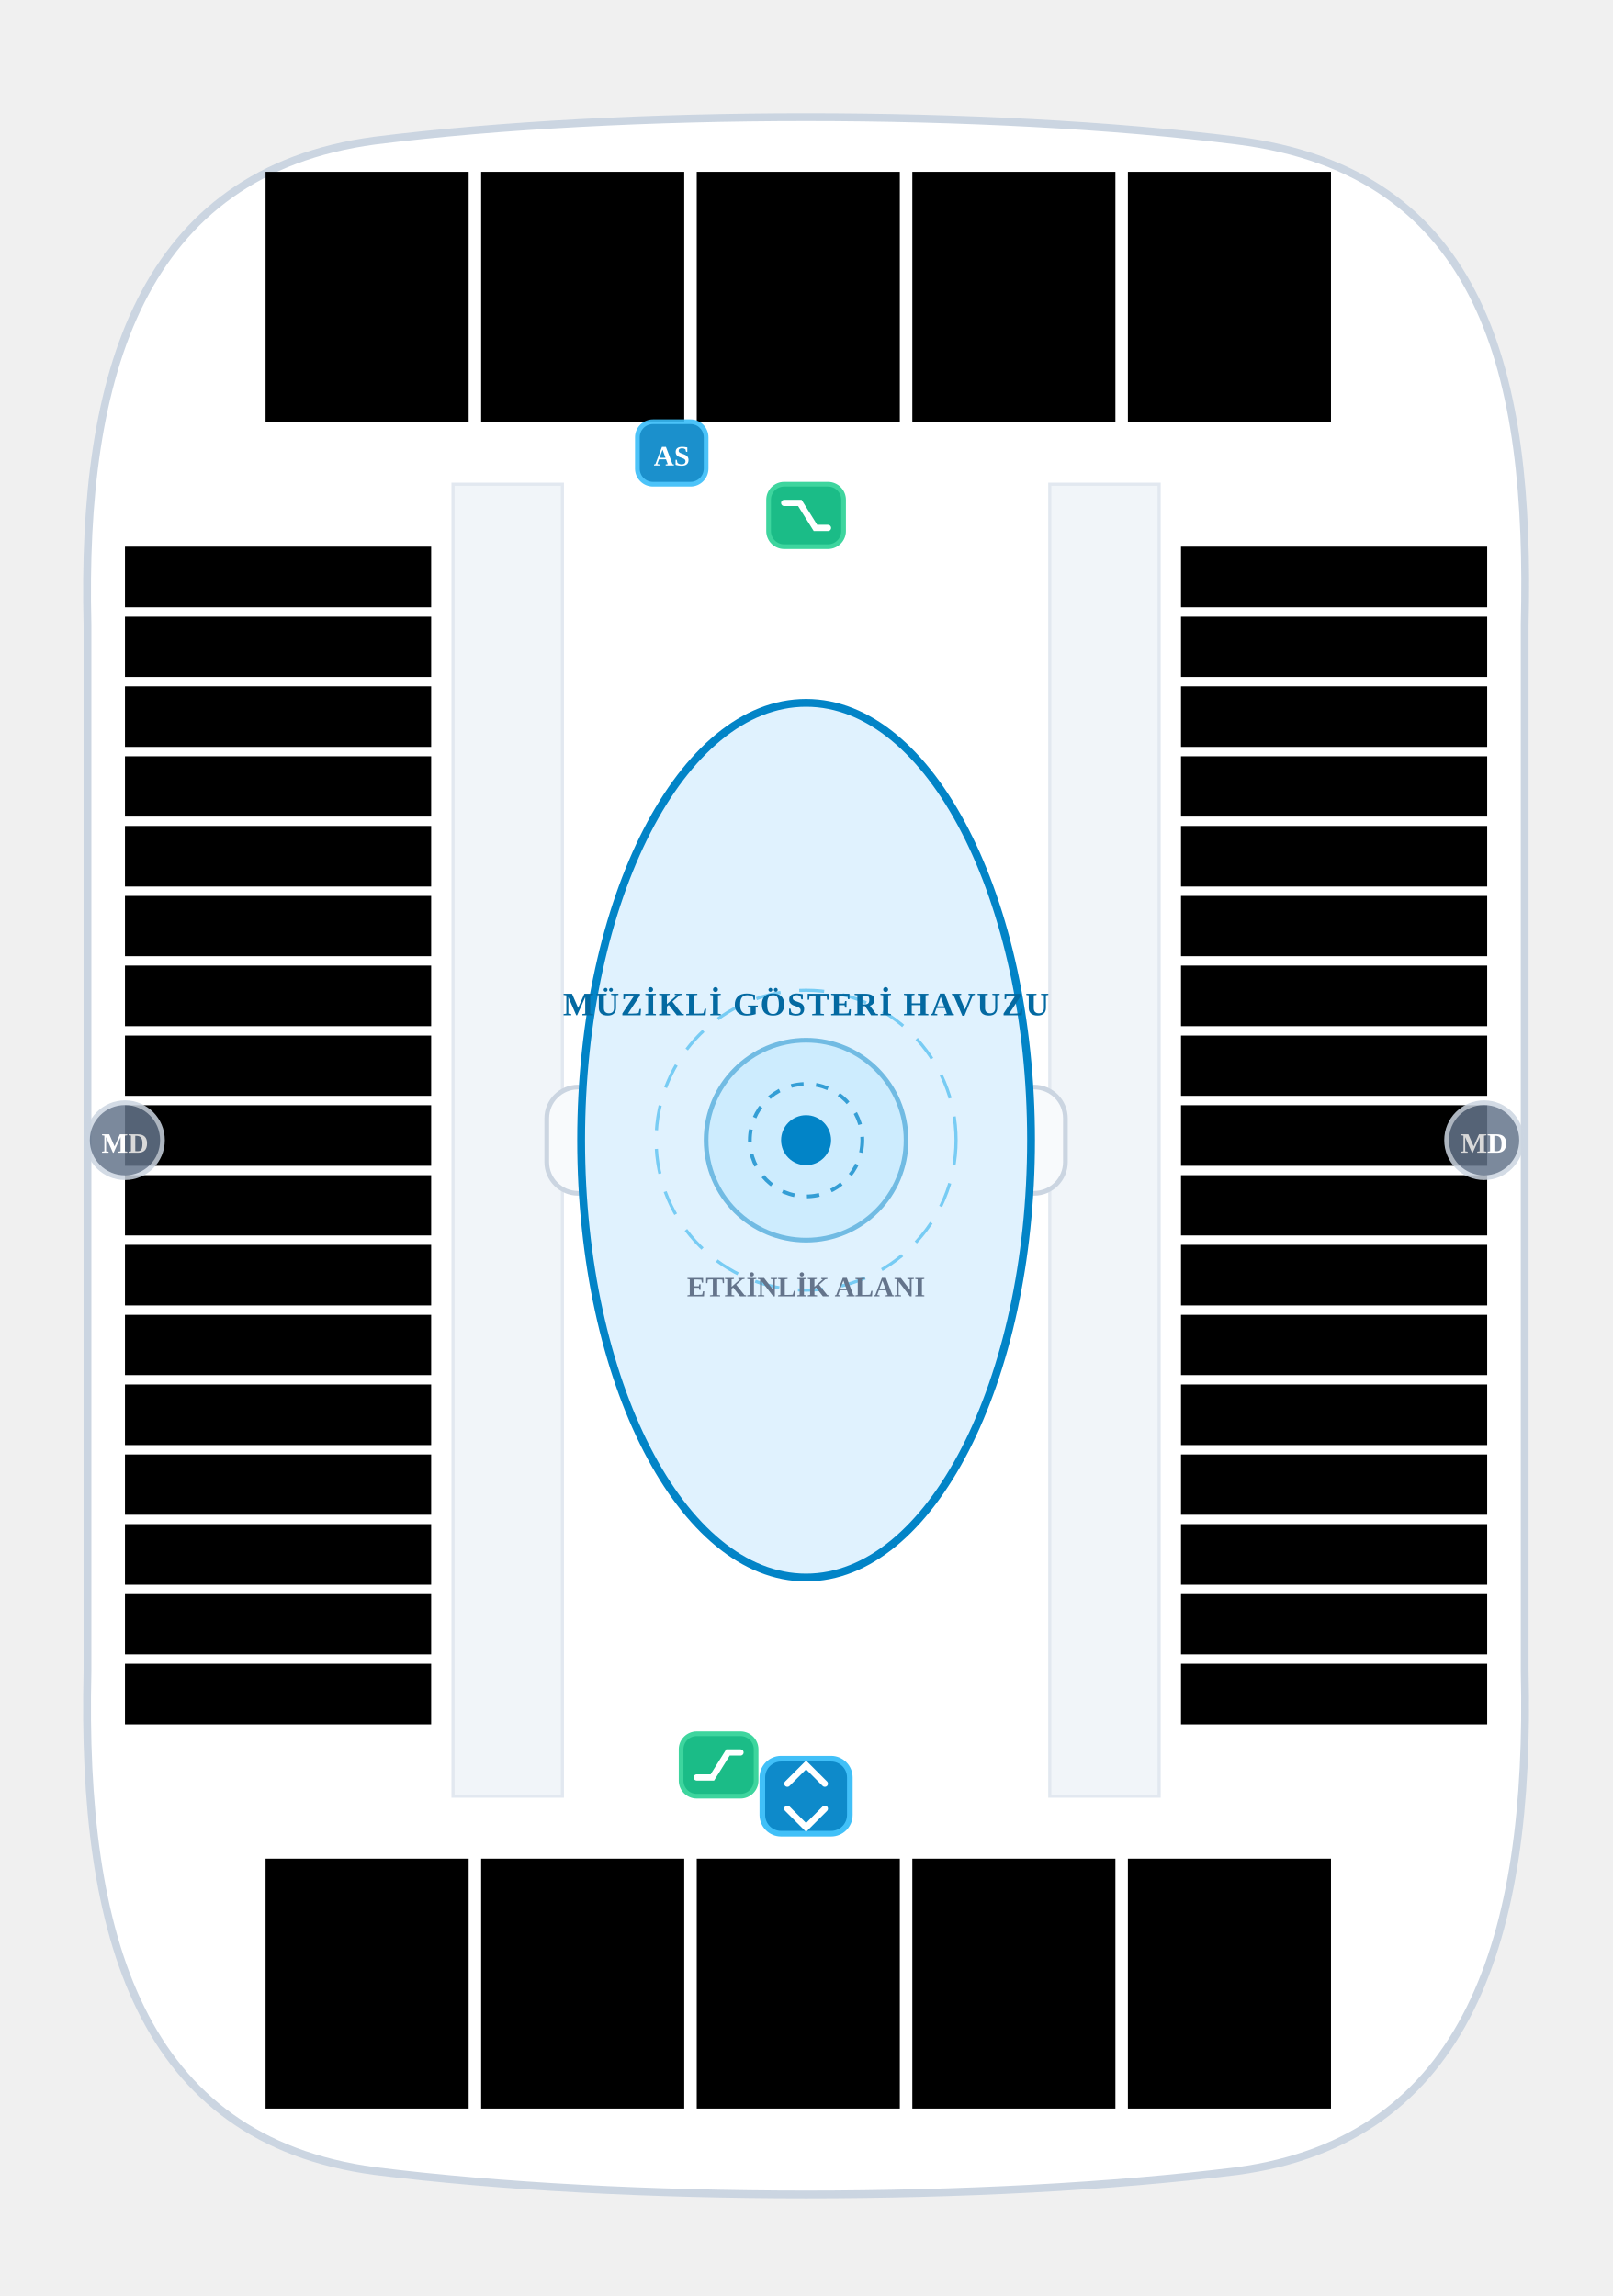
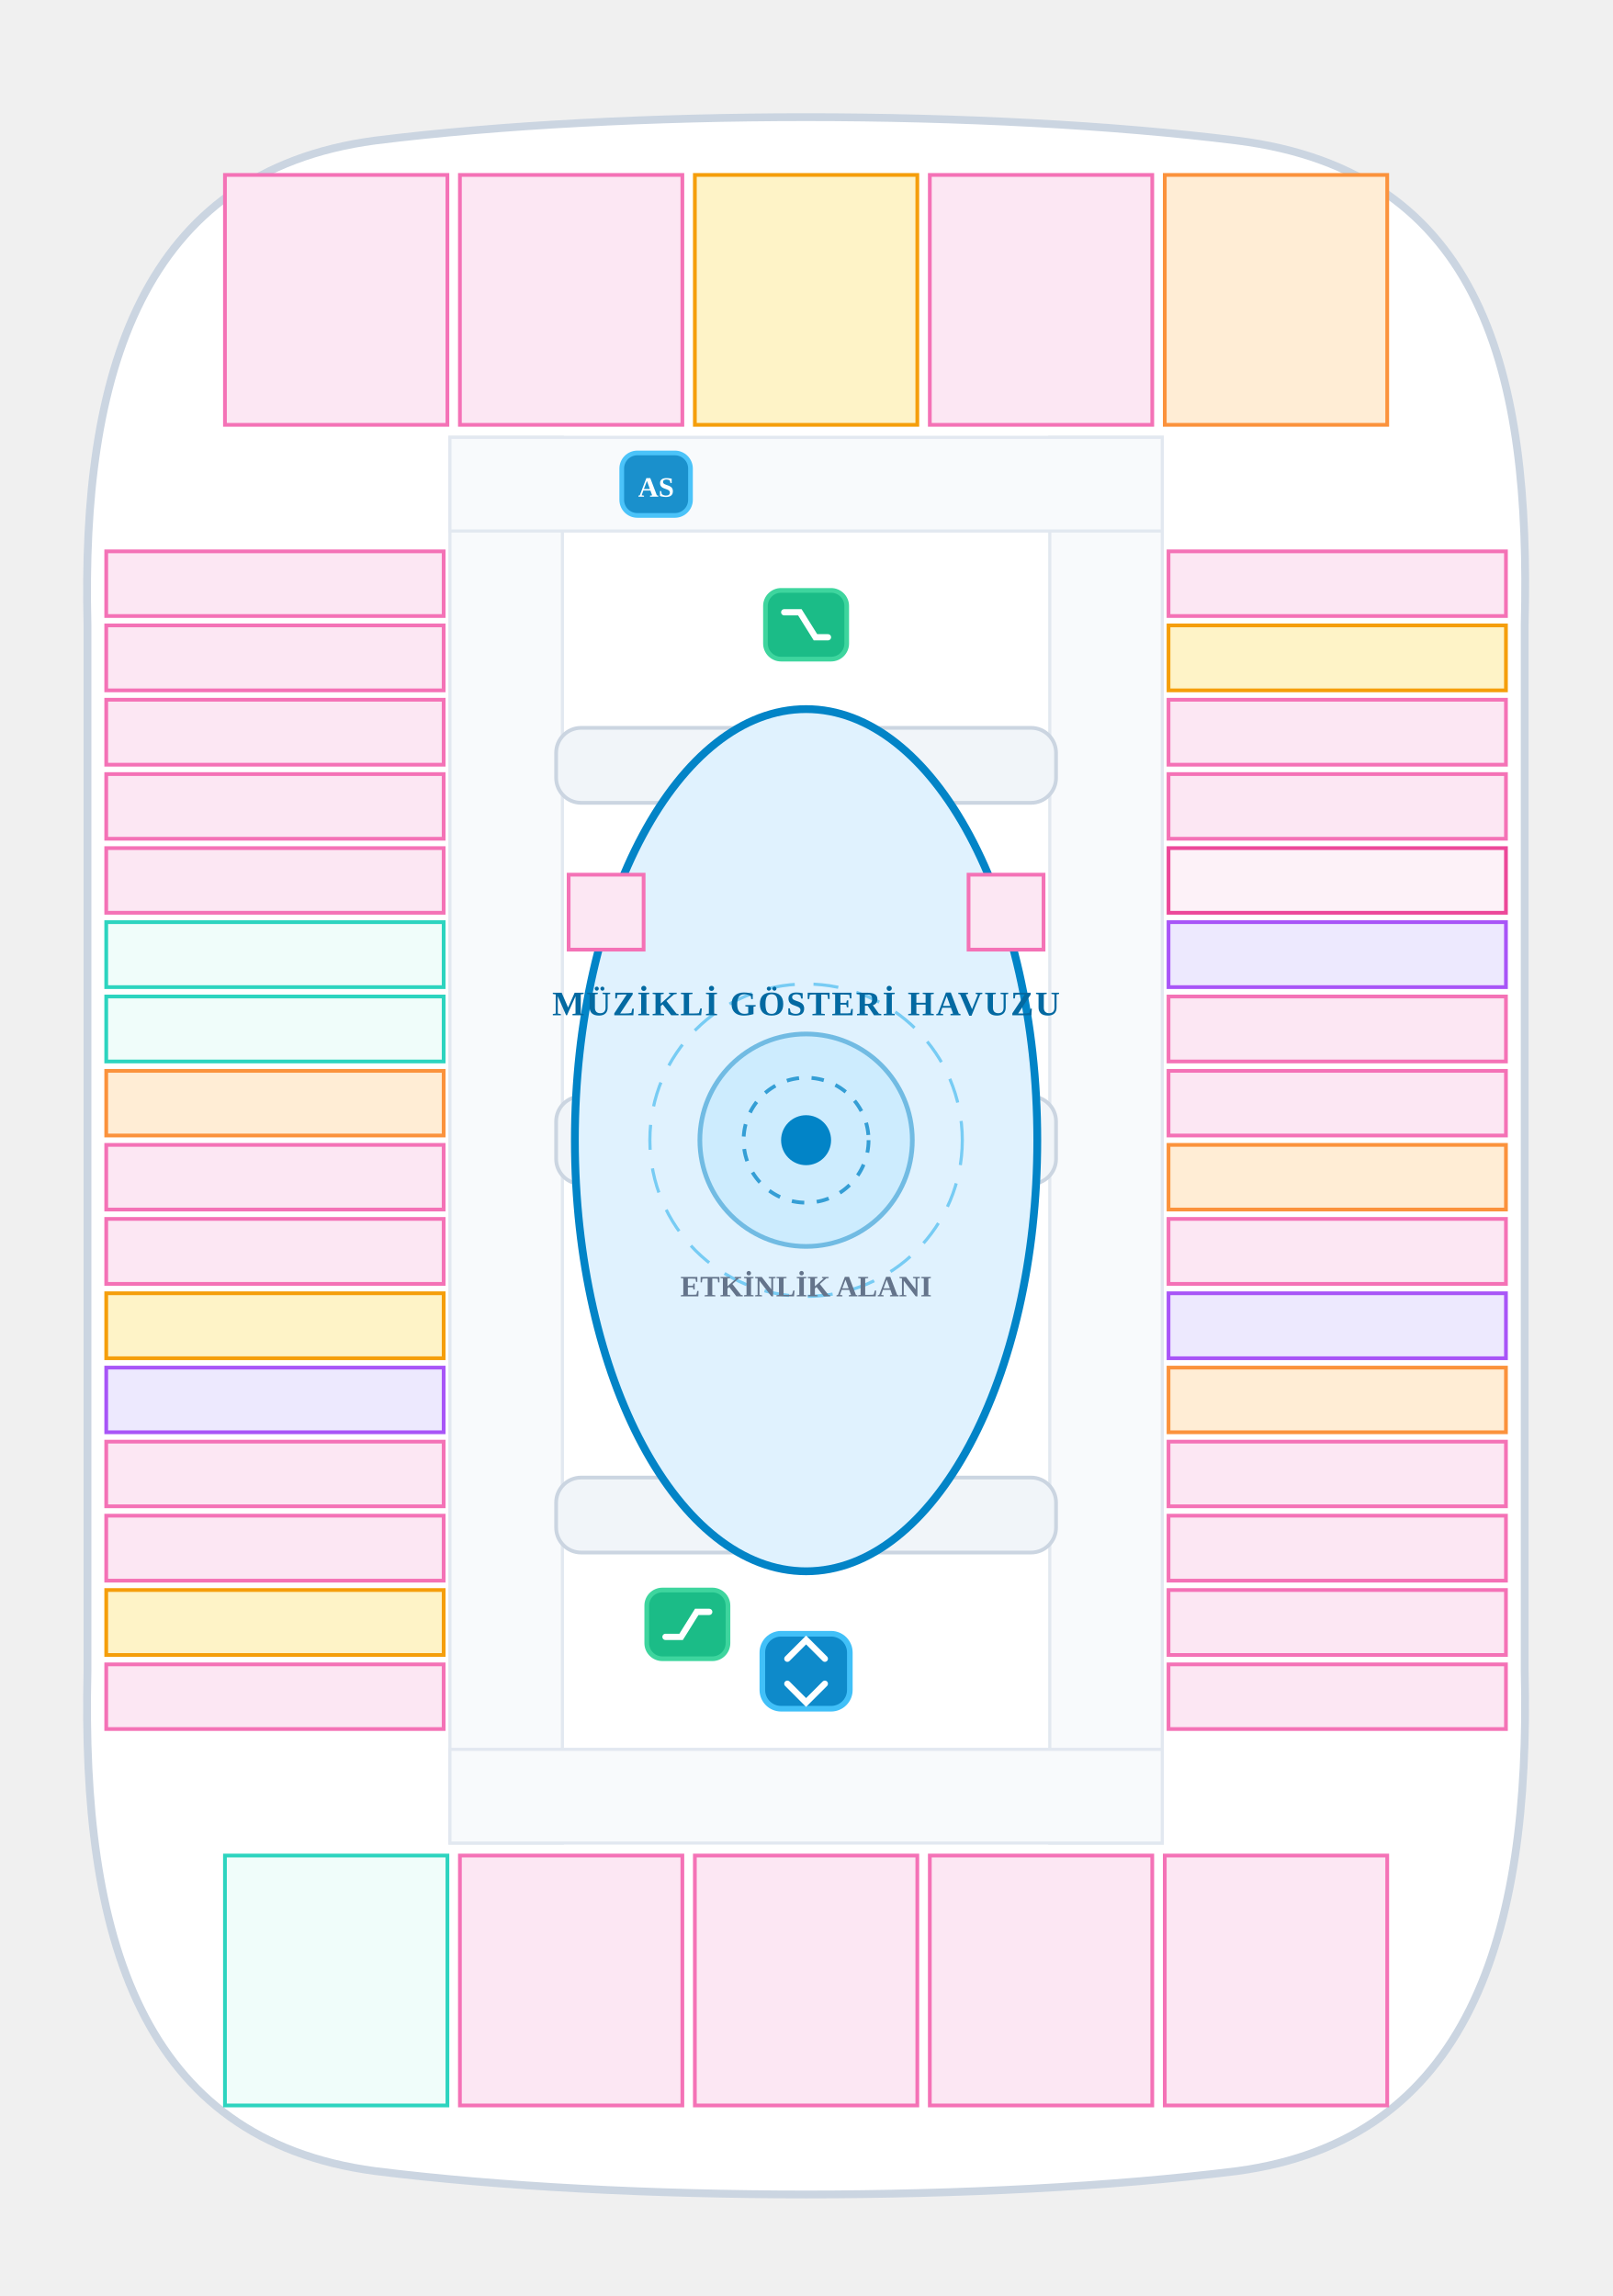
<svg xmlns="http://www.w3.org/2000/svg" viewBox="0 0 516 735" width="100%" height="100%" class="map__svg">
  <defs>
    <filter id="slab-shadow" x="-5%" y="-5%" width="110%" height="110%">
      <feDropShadow dx="0" dy="4" stdDeviation="6" flood-opacity="0.08" />
    </filter>
-     <linearGradient id="atriumGrad" x1="0%" y1="0%" x2="100%" y2="100%">
-       <stop offset="0%" stop-color="#f0f9ff" stop-opacity="0.95" />
-       <stop offset="100%" stop-color="#e0f2fe" stop-opacity="0.95" />
+     <linearGradient id="fountainWaterGrad" x1="0%" y1="0%" x2="100%" y2="100%">
+       <stop offset="0%" stop-color="#38bdf8" stop-opacity="0.5" />
+       <stop offset="100%" stop-color="#0284c7" stop-opacity="0.35" />
    </linearGradient>
-     <linearGradient id="fountainGrad" x1="0%" y1="0%" x2="100%" y2="100%">
-       <stop offset="0%" stop-color="#38bdf8" stop-opacity="0.35" />
-       <stop offset="100%" stop-color="#0284c7" stop-opacity="0.25" />
+     <linearGradient id="atriumVoidGrad" x1="0%" y1="0%" x2="100%" y2="100%">
+       <stop offset="0%" stop-color="#f8fafc" stop-opacity="0.95" />
+       <stop offset="100%" stop-color="#f1f5f9" stop-opacity="0.95" />
    </linearGradient>
  </defs>
  <g id="FloorSlab" class="map__slab">
    <path id="slab_outer_4" class="slab corridor-path" d="M 120 45 C 200 35, 316 35, 396 45 C 475 55, 490 120, 488 200 L 488 535 C 490 620, 470 685, 396 695 C 316 705, 200 705, 120 695 C 45 685, 26 620, 28 535 L 28 200 C 26 120, 45 55, 120 45 Z" fill="#ffffff" stroke="#cbd5e1" stroke-width="2.5" />
-     <path class="corridor-lane" d="M 145 155 L 180 155 L 180 575 L 145 575 Z" fill="#f1f5f9" stroke="#e2e8f0" stroke-width="1" />
-     <path class="corridor-lane" d="M 336 155 L 371 155 L 371 575 L 336 575 Z" fill="#f1f5f9" stroke="#e2e8f0" stroke-width="1" />
-     <rect x="175" y="348" width="166" height="34" rx="10" fill="#f8fafc" stroke="#cbd5e1" stroke-width="1.5" />
+     <path class="corridor-lane" d="M 144 140 L 180 140 L 180 590 L 144 590 Z" fill="#f8fafc" stroke="#e2e8f0" stroke-width="1" />
+     <path class="corridor-lane" d="M 336 140 L 372 140 L 372 590 L 336 590 Z" fill="#f8fafc" stroke="#e2e8f0" stroke-width="1" />
+     <path class="corridor-lane" d="M 144 140 L 372 140 L 372 170 L 144 170 Z" fill="#f8fafc" stroke="#e2e8f0" stroke-width="1" />
+     <path class="corridor-lane" d="M 144 560 L 372 560 L 372 590 L 144 590 Z" fill="#f8fafc" stroke="#e2e8f0" stroke-width="1" />
+     <rect x="178" y="233" width="160" height="24" rx="8" fill="#f1f5f9" stroke="#cbd5e1" stroke-width="1.2" />
+     <rect x="178" y="351" width="160" height="28" rx="8" fill="#f1f5f9" stroke="#cbd5e1" stroke-width="1.2" />
+     <rect x="178" y="473" width="160" height="24" rx="8" fill="#f1f5f9" stroke="#cbd5e1" stroke-width="1.2" />
  </g>
  <g id="FloorVoids">
-     <ellipse cx="258" cy="365" rx="72" ry="140" fill="#e0f2fe" stroke="#0284c7" stroke-width="2.5" class="central-fountain" />
-     <circle cx="258" cy="365" r="32" fill="#bae6fd" opacity="0.5" stroke="#0284c7" stroke-width="1.5" />
+     <ellipse cx="258" cy="365" rx="74" ry="138" fill="#e0f2fe" stroke="#0284c7" stroke-width="2.5" class="central-fountain" />
+     <circle cx="258" cy="365" r="34" fill="#bae6fd" opacity="0.5" stroke="#0284c7" stroke-width="1.5" />
    <circle cx="258" cy="365" r="8" fill="#0284c7" />
-     <circle cx="258" cy="365" r="18" fill="none" stroke="#0284c7" stroke-width="1.2" stroke-dasharray="4 4" opacity="0.75" />
-     <circle cx="258" cy="365" r="48" fill="none" stroke="#0ea5e9" stroke-width="1" stroke-dasharray="8 6" opacity="0.5" />
-     <text x="258" y="325" text-anchor="middle" fill="#0369a1" font-size="10.5" font-weight="800" letter-spacing="0.5">MÜZİKLİ GÖSTERİ HAVUZU</text>
-     <text x="258" y="415" text-anchor="middle" fill="#64748b" font-size="9" font-weight="600">ETKİNLİK ALANI</text>
+     <circle cx="258" cy="365" r="20" fill="none" stroke="#0284c7" stroke-width="1.2" stroke-dasharray="4 4" opacity="0.75" />
+     <circle cx="258" cy="365" r="50" fill="none" stroke="#0ea5e9" stroke-width="1" stroke-dasharray="8 6" opacity="0.5" />
+     <text x="258" y="325" text-anchor="middle" fill="#0369a1" font-size="11" font-weight="800" letter-spacing="0.5">MÜZİKLİ GÖSTERİ HAVUZU</text>
+     <text x="258" y="415" text-anchor="middle" fill="#64748b" font-size="9.5" font-weight="600">ETKİNLİK ALANI</text>
  </g>
  <g id="FloorRooms">
-     <path id="room_4_1" class="room room--shop room--tenant g-accessories cat-accessories store-polygon" d="M 40.0 175.0 L 138.0 175.0 L 138.0 194.4 L 40.0 194.4 Z" fillRule="evenodd" data-id="store_4_1" />
-     <path id="room_4_2" class="room room--shop room--tenant g-fashion cat-fashion store-polygon" d="M 40.0 197.4 L 138.0 197.4 L 138.0 216.7 L 40.0 216.7 Z" fillRule="evenodd" data-id="store_4_2" />
-     <path id="room_4_3" class="room room--shop room--tenant g-fashion cat-fashion store-polygon" d="M 40.0 219.7 L 138.0 219.7 L 138.0 239.1 L 40.0 239.1 Z" fillRule="evenodd" data-id="store_4_3" />
-     <path id="room_4_4" class="room room--shop room--tenant g-accessories cat-accessories store-polygon" d="M 40.0 242.1 L 138.0 242.1 L 138.0 261.4 L 40.0 261.4 Z" fillRule="evenodd" data-id="store_4_4" />
-     <path id="room_4_5" class="room room--shop room--tenant g-fashion cat-fashion store-polygon" d="M 40.0 264.4 L 138.0 264.4 L 138.0 283.8 L 40.0 283.8 Z" fillRule="evenodd" data-id="store_4_5" />
-     <path id="room_4_6" class="room room--shop room--tenant g-service cat-service store-polygon" d="M 40.0 286.8 L 138.0 286.8 L 138.0 306.1 L 40.0 306.1 Z" fillRule="evenodd" data-id="store_4_6" />
-     <path id="room_4_7" class="room room--shop room--tenant g-service cat-service store-polygon" d="M 40.0 309.1 L 138.0 309.1 L 138.0 328.5 L 40.0 328.5 Z" fillRule="evenodd" data-id="store_4_7" />
-     <path id="room_4_8" class="room room--shop room--tenant g-food cat-food store-polygon" d="M 40.0 331.5 L 138.0 331.5 L 138.0 350.8 L 40.0 350.8 Z" fillRule="evenodd" data-id="store_4_8" />
-     <path id="room_4_9" class="room room--shop room--tenant g-fashion cat-fashion store-polygon" d="M 40.0 353.8 L 138.0 353.8 L 138.0 373.2 L 40.0 373.2 Z" fillRule="evenodd" data-id="store_4_9" />
-     <path id="room_4_10" class="room room--shop room--tenant g-fashion cat-fashion store-polygon" d="M 40.0 376.2 L 138.0 376.2 L 138.0 395.5 L 40.0 395.5 Z" fillRule="evenodd" data-id="store_4_10" />
-     <path id="room_4_11" class="room room--shop room--tenant g-shoes cat-shoes store-polygon" d="M 40.0 398.5 L 138.0 398.5 L 138.0 417.9 L 40.0 417.9 Z" fillRule="evenodd" data-id="store_4_11" />
-     <path id="room_4_12" class="room room--shop room--tenant g-home cat-home store-polygon" d="M 40.0 420.9 L 138.0 420.9 L 138.0 440.2 L 40.0 440.2 Z" fillRule="evenodd" data-id="store_4_12" />
-     <path id="room_4_13" class="room room--shop room--tenant g-fashion cat-fashion store-polygon" d="M 40.0 443.2 L 138.0 443.2 L 138.0 462.6 L 40.0 462.6 Z" fillRule="evenodd" data-id="store_4_13" />
-     <path id="room_4_14" class="room room--shop room--tenant g-fashion cat-fashion store-polygon" d="M 40.0 465.6 L 138.0 465.6 L 138.0 484.9 L 40.0 484.9 Z" fillRule="evenodd" data-id="store_4_14" />
-     <path id="room_4_15" class="room room--shop room--tenant g-shoes cat-shoes store-polygon" d="M 40.0 487.9 L 138.0 487.9 L 138.0 507.3 L 40.0 507.3 Z" fillRule="evenodd" data-id="store_4_15" />
-     <path id="room_4_16" class="room room--shop room--tenant g-fashion cat-fashion store-polygon" d="M 40.0 510.3 L 138.0 510.3 L 138.0 529.6 L 40.0 529.6 Z" fillRule="evenodd" data-id="store_4_16" />
-     <path id="room_4_17" class="room room--shop room--tenant g-fashion cat-fashion store-polygon" d="M 40.0 532.6 L 138.0 532.6 L 138.0 552.0 L 40.0 552.0 Z" fillRule="evenodd" data-id="store_4_17" />
-     <path id="room_4_18" class="room room--shop room--tenant g-shoes cat-shoes store-polygon" d="M 378.0 175.0 L 476.0 175.0 L 476.0 194.4 L 378.0 194.4 Z" fillRule="evenodd" data-id="store_4_18" />
-     <path id="room_4_19" class="room room--shop room--tenant g-fashion cat-fashion store-polygon" d="M 378.0 197.4 L 476.0 197.4 L 476.0 216.7 L 378.0 216.7 Z" fillRule="evenodd" data-id="store_4_19" />
-     <path id="room_4_20" class="room room--shop room--tenant g-accessories cat-accessories store-polygon" d="M 378.0 219.7 L 476.0 219.7 L 476.0 239.1 L 378.0 239.1 Z" fillRule="evenodd" data-id="store_4_20" />
-     <path id="room_4_21" class="room room--shop room--tenant g-cosmetics cat-cosmetics store-polygon" d="M 378.0 242.1 L 476.0 242.1 L 476.0 261.4 L 378.0 261.4 Z" fillRule="evenodd" data-id="store_4_21" />
-     <path id="room_4_22" class="room room--shop room--tenant g-home cat-home store-polygon" d="M 378.0 264.4 L 476.0 264.4 L 476.0 283.8 L 378.0 283.8 Z" fillRule="evenodd" data-id="store_4_22" />
-     <path id="room_4_23" class="room room--shop room--tenant g-fashion cat-fashion store-polygon" d="M 378.0 286.8 L 476.0 286.8 L 476.0 306.1 L 378.0 306.1 Z" fillRule="evenodd" data-id="store_4_23" />
-     <path id="room_4_24" class="room room--shop room--tenant g-fashion cat-fashion store-polygon" d="M 378.0 309.1 L 476.0 309.1 L 476.0 328.5 L 378.0 328.5 Z" fillRule="evenodd" data-id="store_4_24" />
-     <path id="room_4_25" class="room room--shop room--tenant g-food cat-food store-polygon" d="M 378.0 331.5 L 476.0 331.5 L 476.0 350.8 L 378.0 350.8 Z" fillRule="evenodd" data-id="store_4_25" />
-     <path id="room_4_26" class="room room--shop room--tenant g-fashion cat-fashion store-polygon" d="M 378.0 353.8 L 476.0 353.8 L 476.0 373.2 L 378.0 373.2 Z" fillRule="evenodd" data-id="store_4_26" />
-     <path id="room_4_27" class="room room--shop room--tenant g-home cat-home store-polygon" d="M 378.0 376.2 L 476.0 376.2 L 476.0 395.5 L 378.0 395.5 Z" fillRule="evenodd" data-id="store_4_27" />
-     <path id="room_4_28" class="room room--shop room--tenant g-food cat-food store-polygon" d="M 378.0 398.5 L 476.0 398.5 L 476.0 417.9 L 378.0 417.9 Z" fillRule="evenodd" data-id="store_4_28" />
-     <path id="room_4_29" class="room room--shop room--tenant g-fashion cat-fashion store-polygon" d="M 378.0 420.9 L 476.0 420.9 L 476.0 440.2 L 378.0 440.2 Z" fillRule="evenodd" data-id="store_4_29" />
-     <path id="room_4_30" class="room room--shop room--tenant g-fashion cat-fashion store-polygon" d="M 378.0 443.2 L 476.0 443.2 L 476.0 462.6 L 378.0 462.6 Z" fillRule="evenodd" data-id="store_4_30" />
-     <path id="room_4_31" class="room room--shop room--tenant g-accessories cat-accessories store-polygon" d="M 378.0 465.6 L 476.0 465.6 L 476.0 484.9 L 378.0 484.9 Z" fillRule="evenodd" data-id="store_4_31" />
-     <path id="room_4_32" class="room room--shop room--tenant g-accessories cat-accessories store-polygon" d="M 378.0 487.9 L 476.0 487.9 L 476.0 507.3 L 378.0 507.3 Z" fillRule="evenodd" data-id="store_4_32" />
-     <path id="room_4_33" class="room room--shop room--tenant g-fashion cat-fashion store-polygon" d="M 378.0 510.3 L 476.0 510.3 L 476.0 529.6 L 378.0 529.6 Z" fillRule="evenodd" data-id="store_4_33" />
-     <path id="room_4_34" class="room room--shop room--tenant g-accessories cat-accessories store-polygon" d="M 378.0 532.6 L 476.0 532.6 L 476.0 552.0 L 378.0 552.0 Z" fillRule="evenodd" data-id="store_4_34" />
-     <path id="room_4_35" class="room room--shop room--tenant g-shoes cat-shoes store-polygon" d="M 85.0 55.0 L 150.0 55.0 L 150.0 135.0 L 85.0 135.0 Z" fillRule="evenodd" data-id="store_4_35" />
-     <path id="room_4_36" class="room room--shop room--tenant g-fashion cat-fashion store-polygon" d="M 154.0 55.0 L 219.0 55.0 L 219.0 135.0 L 154.0 135.0 Z" fillRule="evenodd" data-id="store_4_36" />
-     <path id="room_4_37" class="room room--shop room--tenant g-food cat-food store-polygon" d="M 223.0 55.0 L 288.0 55.0 L 288.0 135.0 L 223.0 135.0 Z" fillRule="evenodd" data-id="store_4_37" />
-     <path id="room_4_38" class="room room--shop room--tenant g-service cat-service store-polygon" d="M 292.0 55.0 L 357.0 55.0 L 357.0 135.0 L 292.0 135.0 Z" fillRule="evenodd" data-id="store_4_38" />
-     <path id="room_4_39" class="room room--shop room--tenant g-fashion cat-fashion store-polygon" d="M 361.0 55.0 L 426.0 55.0 L 426.0 135.0 L 361.0 135.0 Z" fillRule="evenodd" data-id="store_4_39" />
-     <path id="room_4_40" class="room room--shop room--tenant g-fashion cat-fashion store-polygon" d="M 85.0 595.0 L 150.0 595.0 L 150.0 675.0 L 85.0 675.0 Z" fillRule="evenodd" data-id="store_4_40" />
-     <path id="room_4_41" class="room room--shop room--tenant g-fashion cat-fashion store-polygon" d="M 154.0 595.0 L 219.0 595.0 L 219.0 675.0 L 154.0 675.0 Z" fillRule="evenodd" data-id="store_4_41" />
-     <path id="room_4_42" class="room room--shop room--tenant g-fashion cat-fashion store-polygon" d="M 223.0 595.0 L 288.0 595.0 L 288.0 675.0 L 223.0 675.0 Z" fillRule="evenodd" data-id="store_4_42" />
-     <path id="room_4_43" class="room room--shop room--tenant g-fashion cat-fashion store-polygon" d="M 292.0 595.0 L 357.0 595.0 L 357.0 675.0 L 292.0 675.0 Z" fillRule="evenodd" data-id="store_4_43" />
-     <path id="room_4_44" class="room room--shop room--tenant g-accessories cat-accessories store-polygon" d="M 361.0 595.0 L 426.0 595.0 L 426.0 675.0 L 361.0 675.0 Z" fillRule="evenodd" data-id="store_4_44" />
+     <path id="room_4_1" class="room room--tenant g-accessories cat-accessories store-polygon" d="M 34.0 176.5 L 142.0 176.5 L 142.0 197.2 L 34.0 197.2 Z" fill="#fce7f3" stroke="#f472b6" stroke-width="1.2" fillRule="evenodd" data-id="store_4_1" />
+     <path id="room_4_2" class="room room--tenant g-fashion cat-fashion store-polygon" d="M 34.0 200.2 L 142.0 200.2 L 142.0 221.0 L 34.0 221.0 Z" fill="#fce7f3" stroke="#f472b6" stroke-width="1.2" fillRule="evenodd" data-id="store_4_2" />
+     <path id="room_4_3" class="room room--tenant g-fashion cat-fashion store-polygon" d="M 34.0 224.0 L 142.0 224.0 L 142.0 244.8 L 34.0 244.8 Z" fill="#fce7f3" stroke="#f472b6" stroke-width="1.2" fillRule="evenodd" data-id="store_4_3" />
+     <path id="room_4_4" class="room room--tenant g-accessories cat-accessories store-polygon" d="M 34.0 247.8 L 142.0 247.8 L 142.0 268.5 L 34.0 268.5 Z" fill="#fce7f3" stroke="#f472b6" stroke-width="1.2" fillRule="evenodd" data-id="store_4_4" />
+     <path id="room_4_5" class="room room--tenant g-fashion cat-fashion store-polygon" d="M 34.0 271.5 L 142.0 271.5 L 142.0 292.2 L 34.0 292.2 Z" fill="#fce7f3" stroke="#f472b6" stroke-width="1.2" fillRule="evenodd" data-id="store_4_5" />
+     <path id="room_4_6" class="room room--tenant g-service cat-service store-polygon" d="M 34.0 295.2 L 142.0 295.2 L 142.0 316.0 L 34.0 316.0 Z" fill="#f0fdfa" stroke="#2dd4bf" stroke-width="1.2" fillRule="evenodd" data-id="store_4_6" />
+     <path id="room_4_7" class="room room--tenant g-service cat-service store-polygon" d="M 34.0 319.0 L 142.0 319.0 L 142.0 339.8 L 34.0 339.8 Z" fill="#f0fdfa" stroke="#2dd4bf" stroke-width="1.2" fillRule="evenodd" data-id="store_4_7" />
+     <path id="room_4_8" class="room room--tenant g-food cat-food store-polygon" d="M 34.0 342.8 L 142.0 342.8 L 142.0 363.5 L 34.0 363.5 Z" fill="#ffedd5" stroke="#fb923c" stroke-width="1.2" fillRule="evenodd" data-id="store_4_8" />
+     <path id="room_4_9" class="room room--tenant g-fashion cat-fashion store-polygon" d="M 34.0 366.5 L 142.0 366.5 L 142.0 387.2 L 34.0 387.2 Z" fill="#fce7f3" stroke="#f472b6" stroke-width="1.2" fillRule="evenodd" data-id="store_4_9" />
+     <path id="room_4_10" class="room room--tenant g-fashion cat-fashion store-polygon" d="M 34.0 390.2 L 142.0 390.2 L 142.0 411.0 L 34.0 411.0 Z" fill="#fce7f3" stroke="#f472b6" stroke-width="1.2" fillRule="evenodd" data-id="store_4_10" />
+     <path id="room_4_11" class="room room--tenant g-shoes cat-shoes store-polygon" d="M 34.0 414.0 L 142.0 414.0 L 142.0 434.8 L 34.0 434.8 Z" fill="#fef3c7" stroke="#f59e0b" stroke-width="1.2" fillRule="evenodd" data-id="store_4_11" />
+     <path id="room_4_12" class="room room--tenant g-home cat-home store-polygon" d="M 34.0 437.8 L 142.0 437.8 L 142.0 458.5 L 34.0 458.5 Z" fill="#ede9fe" stroke="#a855f7" stroke-width="1.2" fillRule="evenodd" data-id="store_4_12" />
+     <path id="room_4_13" class="room room--tenant g-fashion cat-fashion store-polygon" d="M 34.0 461.5 L 142.0 461.5 L 142.0 482.2 L 34.0 482.2 Z" fill="#fce7f3" stroke="#f472b6" stroke-width="1.2" fillRule="evenodd" data-id="store_4_13" />
+     <path id="room_4_14" class="room room--tenant g-fashion cat-fashion store-polygon" d="M 34.0 485.2 L 142.0 485.2 L 142.0 506.0 L 34.0 506.0 Z" fill="#fce7f3" stroke="#f472b6" stroke-width="1.2" fillRule="evenodd" data-id="store_4_14" />
+     <path id="room_4_15" class="room room--tenant g-shoes cat-shoes store-polygon" d="M 34.0 509.0 L 142.0 509.0 L 142.0 529.8 L 34.0 529.8 Z" fill="#fef3c7" stroke="#f59e0b" stroke-width="1.2" fillRule="evenodd" data-id="store_4_15" />
+     <path id="room_4_16" class="room room--tenant g-fashion cat-fashion store-polygon" d="M 34.0 532.8 L 142.0 532.8 L 142.0 553.5 L 34.0 553.5 Z" fill="#fce7f3" stroke="#f472b6" stroke-width="1.2" fillRule="evenodd" data-id="store_4_16" />
+     <path id="room_4_17" class="room room--tenant g-fashion cat-fashion store-polygon" d="M 374.0 176.5 L 482.0 176.5 L 482.0 197.2 L 374.0 197.2 Z" fill="#fce7f3" stroke="#f472b6" stroke-width="1.2" fillRule="evenodd" data-id="store_4_17" />
+     <path id="room_4_18" class="room room--tenant g-shoes cat-shoes store-polygon" d="M 374.0 200.2 L 482.0 200.2 L 482.0 221.0 L 374.0 221.0 Z" fill="#fef3c7" stroke="#f59e0b" stroke-width="1.2" fillRule="evenodd" data-id="store_4_18" />
+     <path id="room_4_19" class="room room--tenant g-fashion cat-fashion store-polygon" d="M 374.0 224.0 L 482.0 224.0 L 482.0 244.8 L 374.0 244.8 Z" fill="#fce7f3" stroke="#f472b6" stroke-width="1.2" fillRule="evenodd" data-id="store_4_19" />
+     <path id="room_4_20" class="room room--tenant g-accessories cat-accessories store-polygon" d="M 374.0 247.8 L 482.0 247.8 L 482.0 268.5 L 374.0 268.5 Z" fill="#fce7f3" stroke="#f472b6" stroke-width="1.2" fillRule="evenodd" data-id="store_4_20" />
+     <path id="room_4_21" class="room room--tenant g-cosmetics cat-cosmetics store-polygon" d="M 374.0 271.5 L 482.0 271.5 L 482.0 292.2 L 374.0 292.2 Z" fill="#fdf2f8" stroke="#ec4899" stroke-width="1.2" fillRule="evenodd" data-id="store_4_21" />
+     <path id="room_4_22" class="room room--tenant g-home cat-home store-polygon" d="M 374.0 295.2 L 482.0 295.2 L 482.0 316.0 L 374.0 316.0 Z" fill="#ede9fe" stroke="#a855f7" stroke-width="1.2" fillRule="evenodd" data-id="store_4_22" />
+     <path id="room_4_23" class="room room--tenant g-fashion cat-fashion store-polygon" d="M 374.0 319.0 L 482.0 319.0 L 482.0 339.8 L 374.0 339.8 Z" fill="#fce7f3" stroke="#f472b6" stroke-width="1.2" fillRule="evenodd" data-id="store_4_23" />
+     <path id="room_4_24" class="room room--tenant g-fashion cat-fashion store-polygon" d="M 374.0 342.8 L 482.0 342.8 L 482.0 363.5 L 374.0 363.5 Z" fill="#fce7f3" stroke="#f472b6" stroke-width="1.2" fillRule="evenodd" data-id="store_4_24" />
+     <path id="room_4_25" class="room room--tenant g-food cat-food store-polygon" d="M 374.0 366.5 L 482.0 366.5 L 482.0 387.2 L 374.0 387.2 Z" fill="#ffedd5" stroke="#fb923c" stroke-width="1.2" fillRule="evenodd" data-id="store_4_25" />
+     <path id="room_4_26" class="room room--tenant g-fashion cat-fashion store-polygon" d="M 374.0 390.2 L 482.0 390.2 L 482.0 411.0 L 374.0 411.0 Z" fill="#fce7f3" stroke="#f472b6" stroke-width="1.2" fillRule="evenodd" data-id="store_4_26" />
+     <path id="room_4_27" class="room room--tenant g-home cat-home store-polygon" d="M 374.0 414.0 L 482.0 414.0 L 482.0 434.8 L 374.0 434.8 Z" fill="#ede9fe" stroke="#a855f7" stroke-width="1.2" fillRule="evenodd" data-id="store_4_27" />
+     <path id="room_4_28" class="room room--tenant g-food cat-food store-polygon" d="M 374.0 437.8 L 482.0 437.8 L 482.0 458.5 L 374.0 458.5 Z" fill="#ffedd5" stroke="#fb923c" stroke-width="1.2" fillRule="evenodd" data-id="store_4_28" />
+     <path id="room_4_29" class="room room--tenant g-fashion cat-fashion store-polygon" d="M 374.0 461.5 L 482.0 461.5 L 482.0 482.2 L 374.0 482.2 Z" fill="#fce7f3" stroke="#f472b6" stroke-width="1.2" fillRule="evenodd" data-id="store_4_29" />
+     <path id="room_4_30" class="room room--tenant g-fashion cat-fashion store-polygon" d="M 374.0 485.2 L 482.0 485.2 L 482.0 506.0 L 374.0 506.0 Z" fill="#fce7f3" stroke="#f472b6" stroke-width="1.2" fillRule="evenodd" data-id="store_4_30" />
+     <path id="room_4_31" class="room room--tenant g-accessories cat-accessories store-polygon" d="M 374.0 509.0 L 482.0 509.0 L 482.0 529.8 L 374.0 529.8 Z" fill="#fce7f3" stroke="#f472b6" stroke-width="1.2" fillRule="evenodd" data-id="store_4_31" />
+     <path id="room_4_32" class="room room--tenant g-accessories cat-accessories store-polygon" d="M 374.0 532.8 L 482.0 532.8 L 482.0 553.5 L 374.0 553.5 Z" fill="#fce7f3" stroke="#f472b6" stroke-width="1.2" fillRule="evenodd" data-id="store_4_32" />
+     <path id="room_4_33" class="room room--tenant g-fashion cat-fashion store-polygon" d="M 72.0 56.0 L 143.2 56.0 L 143.2 136.0 L 72.0 136.0 Z" fill="#fce7f3" stroke="#f472b6" stroke-width="1.2" fillRule="evenodd" data-id="store_4_33" />
+     <path id="room_4_34" class="room room--tenant g-accessories cat-accessories store-polygon" d="M 147.2 56.0 L 218.4 56.0 L 218.4 136.0 L 147.2 136.0 Z" fill="#fce7f3" stroke="#f472b6" stroke-width="1.2" fillRule="evenodd" data-id="store_4_34" />
+     <path id="room_4_35" class="room room--tenant g-shoes cat-shoes store-polygon" d="M 222.4 56.0 L 293.6 56.0 L 293.6 136.0 L 222.4 136.0 Z" fill="#fef3c7" stroke="#f59e0b" stroke-width="1.2" fillRule="evenodd" data-id="store_4_35" />
+     <path id="room_4_36" class="room room--tenant g-fashion cat-fashion store-polygon" d="M 297.6 56.0 L 368.8 56.0 L 368.8 136.0 L 297.6 136.0 Z" fill="#fce7f3" stroke="#f472b6" stroke-width="1.2" fillRule="evenodd" data-id="store_4_36" />
+     <path id="room_4_37" class="room room--tenant g-food cat-food store-polygon" d="M 372.8 56.0 L 444.0 56.0 L 444.0 136.0 L 372.8 136.0 Z" fill="#ffedd5" stroke="#fb923c" stroke-width="1.2" fillRule="evenodd" data-id="store_4_37" />
+     <path id="room_4_38" class="room room--tenant g-service cat-service store-polygon" d="M 72.0 594.0 L 143.2 594.0 L 143.2 674.0 L 72.0 674.0 Z" fill="#f0fdfa" stroke="#2dd4bf" stroke-width="1.2" fillRule="evenodd" data-id="store_4_38" />
+     <path id="room_4_39" class="room room--tenant g-fashion cat-fashion store-polygon" d="M 147.2 594.0 L 218.4 594.0 L 218.4 674.0 L 147.2 674.0 Z" fill="#fce7f3" stroke="#f472b6" stroke-width="1.2" fillRule="evenodd" data-id="store_4_39" />
+     <path id="room_4_40" class="room room--tenant g-fashion cat-fashion store-polygon" d="M 222.4 594.0 L 293.6 594.0 L 293.6 674.0 L 222.4 674.0 Z" fill="#fce7f3" stroke="#f472b6" stroke-width="1.2" fillRule="evenodd" data-id="store_4_40" />
+     <path id="room_4_41" class="room room--tenant g-fashion cat-fashion store-polygon" d="M 297.6 594.0 L 368.8 594.0 L 368.8 674.0 L 297.6 674.0 Z" fill="#fce7f3" stroke="#f472b6" stroke-width="1.2" fillRule="evenodd" data-id="store_4_41" />
+     <path id="room_4_42" class="room room--tenant g-fashion cat-fashion store-polygon" d="M 372.8 594.0 L 444.0 594.0 L 444.0 674.0 L 372.8 674.0 Z" fill="#fce7f3" stroke="#f472b6" stroke-width="1.2" fillRule="evenodd" data-id="store_4_42" />
+     <path id="room_4_43" class="room room--tenant g-fashion cat-fashion store-polygon" d="M 182.0 280.0 L 206.0 280.0 L 206.0 304.0 L 182.0 304.0 Z" fill="#fce7f3" stroke="#f472b6" stroke-width="1.2" fillRule="evenodd" data-id="store_4_43" />
+     <path id="room_4_44" class="room room--tenant g-accessories cat-accessories store-polygon" d="M 310.0 280.0 L 334.0 280.0 L 334.0 304.0 L 310.0 304.0 Z" fill="#fce7f3" stroke="#f472b6" stroke-width="1.2" fillRule="evenodd" data-id="store_4_44" />
  </g>
  <g id="FloorIcons" class="pointer-events-none">
-     <g transform="translate(258, 575)" class="portal-svg portal-elevator" opacity="0.95">
+     <g transform="translate(258, 535)" class="portal-svg portal-elevator" opacity="0.95">
      <rect x="-14" y="-12" width="28" height="24" rx="6" fill="#0284c7" stroke="#38bdf8" stroke-width="1.8" />
      <path d="M-6 -4 L0 -10 L6 -4 M-6 4 L0 10 L6 4" stroke="#ffffff" stroke-width="2" fill="none" stroke-linecap="round" />
    </g>
-     <g transform="translate(230, 565)" class="portal-svg portal-escalator" opacity="0.95">
-       <rect x="-12" y="-10" width="24" height="20" rx="5" fill="#10b981" stroke="#34d399" stroke-width="1.5" />
-       <path d="M-7 4 L-2 4 L3 -4 L7 -4" stroke="#ffffff" stroke-width="2" fill="none" stroke-linecap="round" />
-     </g>
-     <g transform="translate(258, 165)" class="portal-svg portal-escalator" opacity="0.95">
-       <rect x="-12" y="-10" width="24" height="20" rx="5" fill="#10b981" stroke="#34d399" stroke-width="1.5" />
-       <path d="M-7 -4 L-2 -4 L3 4 L7 4" stroke="#ffffff" stroke-width="2" fill="none" stroke-linecap="round" />
-     </g>
-     <g transform="translate(215, 145)" class="portal-svg portal-elevator" opacity="0.9">
+     <g transform="translate(210, 155)" class="portal-svg portal-elevator" opacity="0.9">
      <rect x="-11" y="-10" width="22" height="20" rx="5" fill="#0284c7" stroke="#38bdf8" stroke-width="1.5" />
      <text x="0" y="4" text-anchor="middle" fill="#ffffff" font-size="9" font-weight="900">AS</text>
    </g>
-     <g transform="translate(475, 365)" class="portal-svg portal-stairs" opacity="0.85">
-       <circle r="12" fill="#64748b" stroke="#cbd5e1" stroke-width="1.5" />
-       <text x="0" y="4" text-anchor="middle" fill="#ffffff" font-size="9" font-weight="900">MD</text>
+     <g transform="translate(220, 520)" class="portal-svg portal-escalator" opacity="0.95">
+       <rect x="-13" y="-11" width="26" height="22" rx="5" fill="#10b981" stroke="#34d399" stroke-width="1.5" />
+       <path d="M-7 4 L-2 4 L3 -4 L7 -4" stroke="#ffffff" stroke-width="2" fill="none" stroke-linecap="round" />
    </g>
-     <g transform="translate(40, 365)" class="portal-svg portal-stairs" opacity="0.85">
-       <circle r="12" fill="#64748b" stroke="#cbd5e1" stroke-width="1.5" />
-       <text x="0" y="4" text-anchor="middle" fill="#ffffff" font-size="9" font-weight="900">MD</text>
+     <g transform="translate(258, 200)" class="portal-svg portal-escalator" opacity="0.95">
+       <rect x="-13" y="-11" width="26" height="22" rx="5" fill="#10b981" stroke="#34d399" stroke-width="1.5" />
+       <path d="M-7 -4 L-2 -4 L3 4 L7 4" stroke="#ffffff" stroke-width="2" fill="none" stroke-linecap="round" />
    </g>
  </g>
</svg>
